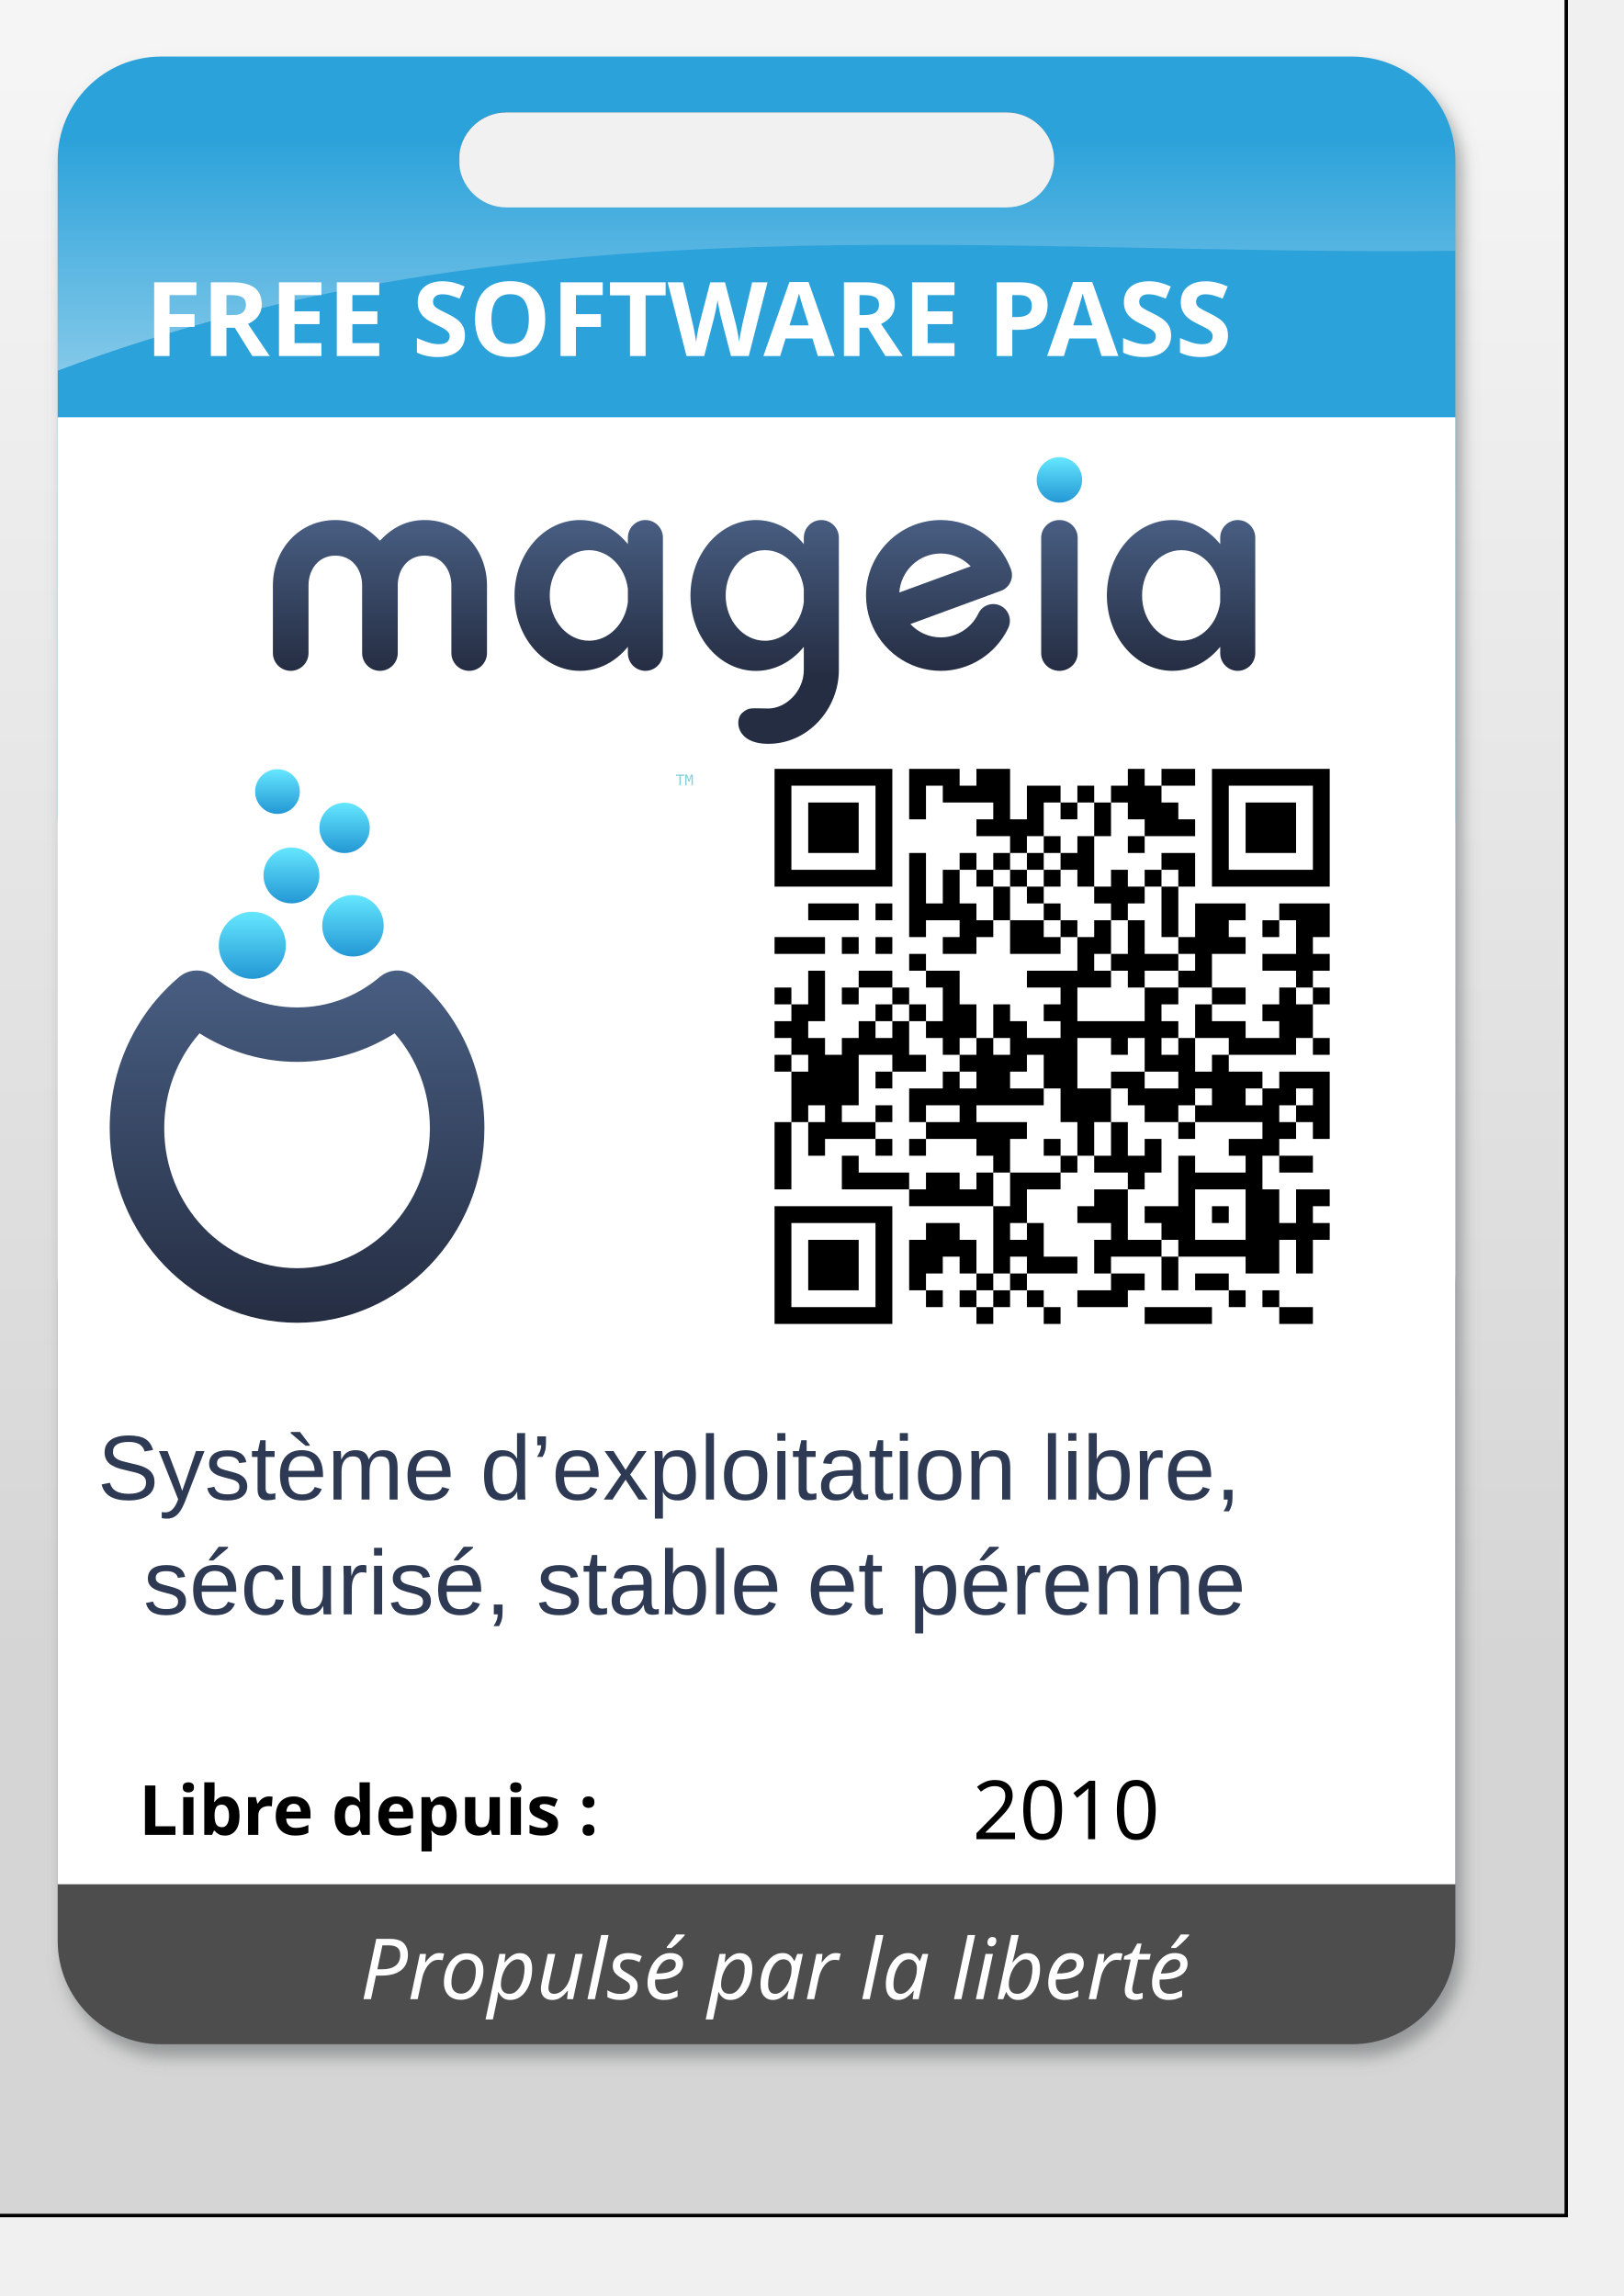
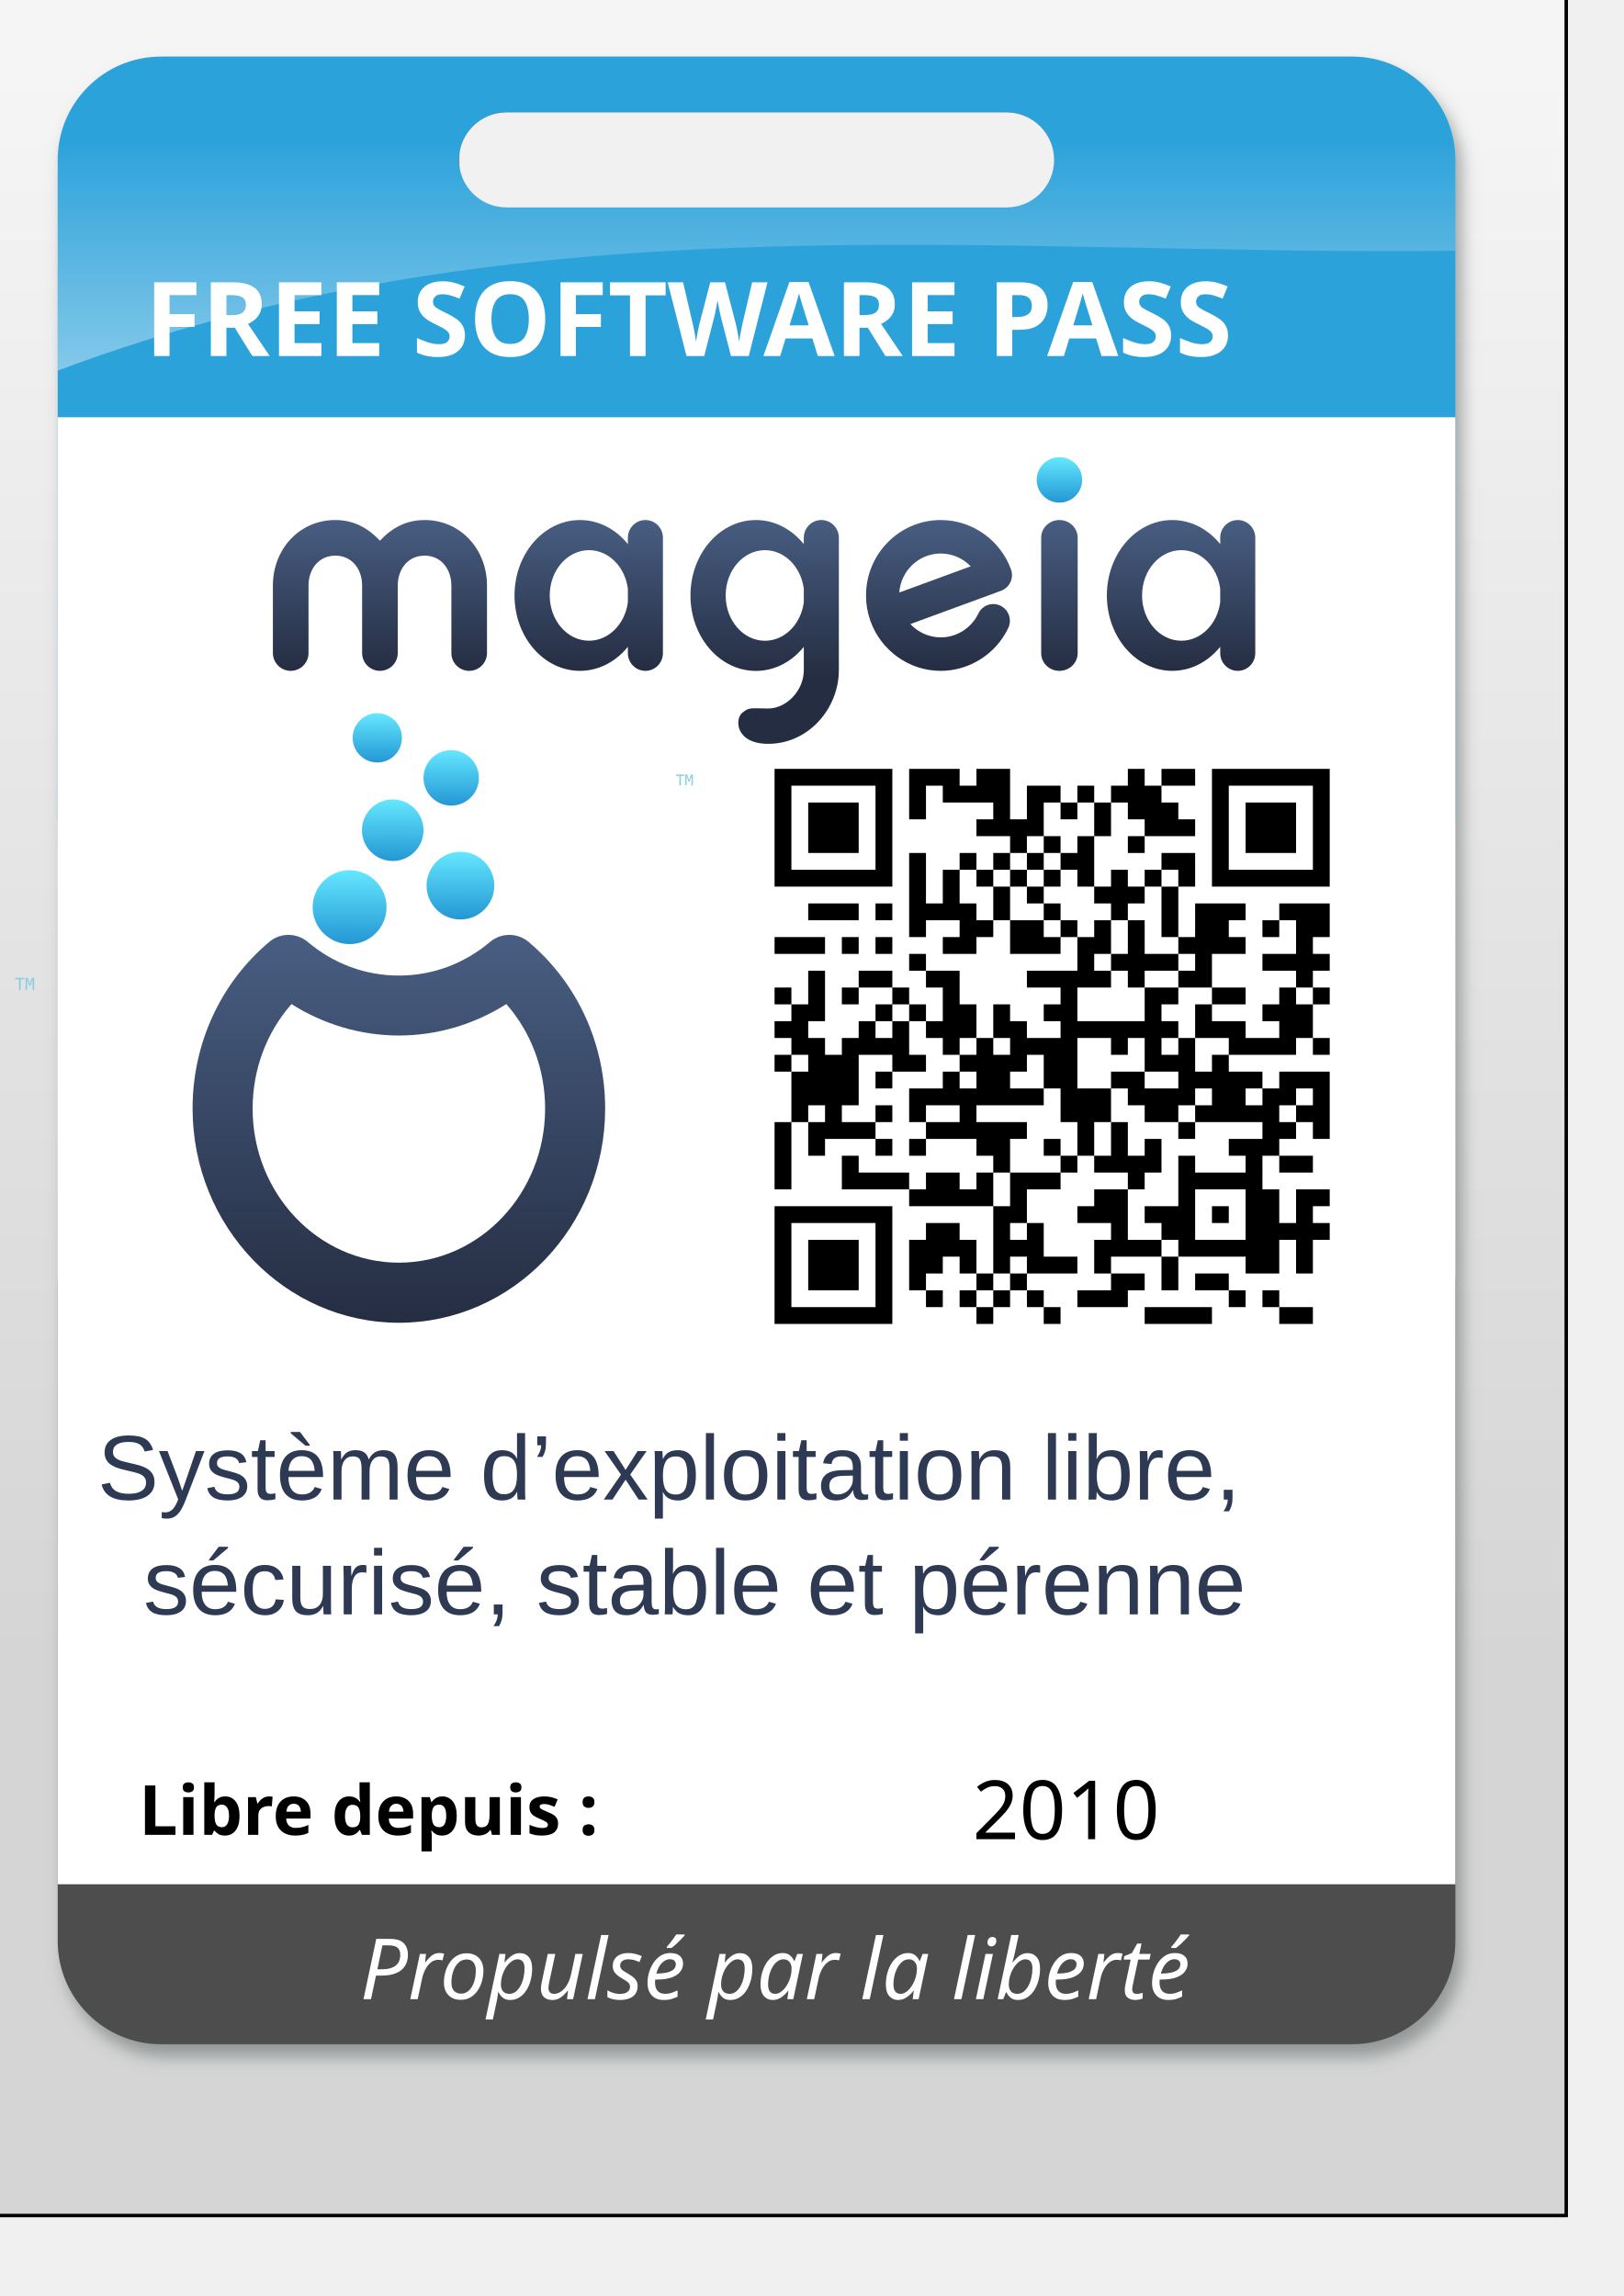
<svg xmlns="http://www.w3.org/2000/svg" xmlns:xlink="http://www.w3.org/1999/xlink" style="display:inline" version="1.1" id="svg2" height="297mm" width="210mm">
  <defs id="defs4">
    <linearGradient id="linearGradient3867">
      <stop style="stop-color:#ffffff;stop-opacity:1;" offset="0" id="stop3869" />
      <stop style="stop-color:#ffffff;stop-opacity:0;" offset="1" id="stop3871" />
    </linearGradient>
    <linearGradient id="linearGradient3979">
      <stop style="stop-color:#d5d5d5;stop-opacity:1;" offset="0" id="stop3981" />
      <stop style="stop-color:#f5f5f5;stop-opacity:1;" offset="1" id="stop3983" />
    </linearGradient>
    <filter id="filter3969" x="-0.013" width="1.026" y="-0.15" height="1.301" color-interpolation-filters="sRGB">
      <feGaussianBlur stdDeviation="1.581" id="feGaussianBlur3971" />
    </filter>
    <mask maskUnits="userSpaceOnUse" id="mask3973">
      <rect style="fill:#ffffff;fill-opacity:1;fill-rule:evenodd;stroke:none" id="rect3975" width="290.934" height="46.467" x="234.521" y="53.584" rx="23.234" ry="23.234" />
    </mask>
    <linearGradient xlink:href="#linearGradient3979" id="linearGradient3985" x1="119.879" y1="885.172" x2="119.879" y2="116.663" gradientUnits="userSpaceOnUse" gradientTransform="matrix(1,0,0,1.017204,-10.17965,-86.63568)" />
    <linearGradient xlink:href="#linearGradient3867" id="linearGradient3873" x1="422.244" y1="395.885" x2="422.244" y2="120.847" gradientUnits="userSpaceOnUse" gradientTransform="translate(-10.17965,-52.93418)" />
    <filter id="filter1141">
      <feGaussianBlur stdDeviation="4.137" id="feGaussianBlur1143" />
    </filter>
    <filter id="filter1152">
      <feGaussianBlur stdDeviation="0.819" id="feGaussianBlur1154" />
    </filter>
    <mask maskUnits="userSpaceOnUse" id="mask1156">
      <rect style="fill:#ffffff;fill-opacity:1;fill-rule:evenodd;stroke:none;display:inline" id="rect1158" width="290.934" height="46.467" x="872.515" y="54.935" rx="23.234" ry="23.234" />
    </mask>
    <linearGradient id="linearGradient3979-0">
      <stop style="stop-color:#d5d5d5;stop-opacity:1;" offset="0" id="stop3981-0" />
      <stop style="stop-color:#f5f5f5;stop-opacity:1;" offset="1" id="stop3983-03" />
    </linearGradient>
    <filter id="b">
      <feGaussianBlur id="feGaussianBlur407" result="a" in="SourceAlpha" stdDeviation="4" />
      <feOffset id="feOffset409" dy="1" dx="1" result="b" in="a" />
      <feColorMatrix id="feColorMatrix411" values="0 0 0 0 0 0 0 0 0 0 0 0 0 0 0 0 0 0 2 0" result="c" in="b" type="matrix" />
      <feMerge id="feMerge413">
        <feMergeNode id="feMergeNode415" in="c" />
        <feMergeNode id="feMergeNode417" in="SourceGraphic" />
      </feMerge>
    </filter>
    <radialGradient id="a-2" cx="64" cy="-224" fx="64" fy="-224" r="384" gradientUnits="userSpaceOnUse">
      <stop id="stop402" stop-opacity="1" stop-color="#fff" offset="0" />
      <stop id="stop404" stop-opacity="0.2" stop-color="#fff" offset="1" />
    </radialGradient>
    <linearGradient y2="183.964" x2="490.723" y1="237.724" x1="490.723" gradientTransform="matrix(0.749107,0,0,0.749107,-35.45986,91.44108)" gradientUnits="userSpaceOnUse" id="linearGradient4416" xlink:href="#linearGradient3388" />
    <linearGradient id="linearGradient3388">
      <stop id="stop3390" offset="0" style="stop-color:#000000;stop-opacity:0;" />
      <stop id="stop3392" offset="1" style="stop-color:#000000;stop-opacity:0.371;" />
    </linearGradient>
    <linearGradient y2="303.14" x2="606.912" y1="104.507" x1="541.335" gradientTransform="matrix(-0.3937741,0,0,0.393752,357.5197,122.0015)" gradientUnits="userSpaceOnUse" id="linearGradient2544" xlink:href="#path1082_2_" />
    <linearGradient gradientTransform="translate(287,-83)" x1="112.499" y1="6.137" x2="112.499" y2="129.347" id="path1082_2_" gradientUnits="userSpaceOnUse">
      <stop style="stop-color:#ffffff;stop-opacity:0" offset="0" id="stop193" />
      <stop style="stop-color:#ffffff;stop-opacity:0.275;" offset="1" id="stop195" />
      <midPointStop offset="0" style="stop-color:#FFFFFF" id="midPointStop197" />
      <midPointStop offset="0.5" style="stop-color:#FFFFFF" id="midPointStop199" />
      <midPointStop offset="1" style="stop-color:#000000" id="midPointStop201" />
    </linearGradient>
    <linearGradient xlink:href="#path1082_2_" id="linearGradient1413" gradientUnits="userSpaceOnUse" gradientTransform="matrix(-0.3444088,0,0,0.3443895,-310.2029,374.8784)" x1="541.335" y1="104.507" x2="606.912" y2="303.14" />
    <linearGradient id="SVGID_13_" gradientUnits="userSpaceOnUse" x1="421.948" y1="169.657" x2="421.948" y2="191.887" gradientTransform="matrix(1,0,0,-1,-649.3808,573.9666)">
      <stop offset="0" style="stop-color:#2397D4" id="stop1313" />
      <stop offset="1" style="stop-color:#65E7FF" id="stop1315" />
    </linearGradient>
    <linearGradient id="SVGID_12_" gradientUnits="userSpaceOnUse" x1="-51.768" y1="235.841" x2="-51.768" y2="253.841" gradientTransform="matrix(1,0,0,-1,-649.3808,573.9666)">
      <stop offset="0" style="stop-color:#2397D4" id="stop1306" />
      <stop offset="1" style="stop-color:#65E7FF" id="stop1308" />
    </linearGradient>
    <linearGradient id="SVGID_11_" gradientUnits="userSpaceOnUse" x1="-75.769" y1="249.841" x2="-75.769" y2="265.843" gradientTransform="matrix(1,0,0,-1,-649.3808,573.9666)">
      <stop offset="0" style="stop-color:#2397D4" id="stop1299" />
      <stop offset="1" style="stop-color:#65E7FF" id="stop1301" />
    </linearGradient>
    <linearGradient id="SVGID_10_" gradientUnits="userSpaceOnUse" x1="-48.768" y1="198.838" x2="-48.768" y2="220.839" gradientTransform="matrix(1,0,0,-1,-649.3808,573.9666)">
      <stop offset="0" style="stop-color:#2397D4" id="stop1292" />
      <stop offset="1" style="stop-color:#65E7FF" id="stop1294" />
    </linearGradient>
    <linearGradient id="SVGID_9_" gradientUnits="userSpaceOnUse" x1="-70.768" y1="217.839" x2="-70.768" y2="237.841" gradientTransform="matrix(1,0,0,-1,-649.3808,573.9666)">
      <stop offset="0" style="stop-color:#2397D4" id="stop1285" />
      <stop offset="1" style="stop-color:#65E7FF" id="stop1287" />
    </linearGradient>
    <linearGradient id="SVGID_8_" gradientUnits="userSpaceOnUse" x1="-84.768" y1="190.838" x2="-84.768" y2="214.839" gradientTransform="matrix(1,0,0,-1,-649.3808,573.9666)">
      <stop offset="0" style="stop-color:#2397D4" id="stop1278" />
      <stop offset="1" style="stop-color:#65E7FF" id="stop1280" />
    </linearGradient>
    <linearGradient id="SVGID_7_" gradientUnits="userSpaceOnUse" x1="-68.769" y1="67.834" x2="-68.769" y2="193.838" gradientTransform="matrix(1,0,0,-1,214.5,339.5771)">
      <stop offset="0" style="stop-color:#252D42" id="stop1271" />
      <stop offset="1" style="stop-color:#485E82" id="stop1273" />
    </linearGradient>
    <linearGradient id="SVGID_6_" gradientUnits="userSpaceOnUse" x1="421.948" y1="87.412" x2="421.948" y2="161.147" gradientTransform="matrix(1,0,0,-1,-649.3808,573.9666)">
      <stop offset="0" style="stop-color:#252D42" id="stop1262" />
      <stop offset="1" style="stop-color:#485E82" id="stop1264" />
    </linearGradient>
    <linearGradient id="SVGID_5_" gradientUnits="userSpaceOnUse" x1="89.802" y1="87.414" x2="89.802" y2="161.148" gradientTransform="matrix(1,0,0,-1,-649.3808,573.9666)">
      <stop offset="0" style="stop-color:#252D42" id="stop1255" />
      <stop offset="1" style="stop-color:#485E82" id="stop1257" />
    </linearGradient>
    <linearGradient id="SVGID_4_" gradientUnits="userSpaceOnUse" x1="363.081" y1="87.414" x2="363.081" y2="161.148" gradientTransform="matrix(1,0,0,-1,-649.3808,573.9666)">
      <stop offset="0" style="stop-color:#252D42" id="stop1248" />
      <stop offset="1" style="stop-color:#485E82" id="stop1250" />
    </linearGradient>
    <linearGradient id="SVGID_3_" gradientUnits="userSpaceOnUse" x1="481.409" y1="87.414" x2="481.409" y2="161.147" gradientTransform="matrix(1,0,0,-1,-649.3808,573.9666)">
      <stop offset="0" style="stop-color:#252D42" id="stop1241" />
      <stop offset="1" style="stop-color:#485E82" id="stop1243" />
    </linearGradient>
    <linearGradient id="SVGID_2_" gradientUnits="userSpaceOnUse" x1="191.858" y1="87.414" x2="191.858" y2="161.147" gradientTransform="matrix(1,0,0,-1,-649.3808,573.9666)">
      <stop offset="0" style="stop-color:#252D42" id="stop1234" />
      <stop offset="1" style="stop-color:#485E82" id="stop1236" />
    </linearGradient>
    <linearGradient id="SVGID_1_" gradientUnits="userSpaceOnUse" x1="277.861" y1="84.733" x2="277.861" y2="162.637" gradientTransform="matrix(1,0,0,-1,214.5,339.5771)">
      <stop offset="0" style="stop-color:#252D42" id="stop1227" />
      <stop offset="1" style="stop-color:#485E82" id="stop1229" />
    </linearGradient>
    <linearGradient y2="162.637" x2="277.861" y1="84.733" x1="277.861" gradientTransform="matrix(1,0,0,-1,-649.3808,573.9666)" gradientUnits="userSpaceOnUse" id="linearGradient1394" xlink:href="#SVGID_1_" />
-     <linearGradient xlink:href="#SVGID_12_" id="linearGradient1545" gradientUnits="userSpaceOnUse" gradientTransform="matrix(1.366858,0,0,-1.366858,239.2027,739.4213)" x1="-51.768" y1="235.841" x2="-51.768" y2="253.841" />
-     <linearGradient xlink:href="#SVGID_11_" id="linearGradient1548" gradientUnits="userSpaceOnUse" gradientTransform="matrix(1.366858,0,0,-1.366858,239.2027,739.4213)" x1="-75.769" y1="249.841" x2="-75.769" y2="265.843" />
-     <linearGradient xlink:href="#SVGID_10_" id="linearGradient1551" gradientUnits="userSpaceOnUse" gradientTransform="matrix(1.366858,0,0,-1.366858,239.2027,739.4213)" x1="-48.768" y1="198.838" x2="-48.768" y2="220.839" />
-     <linearGradient xlink:href="#SVGID_9_" id="linearGradient1554" gradientUnits="userSpaceOnUse" gradientTransform="matrix(1.366858,0,0,-1.366858,239.2027,739.4213)" x1="-70.768" y1="217.839" x2="-70.768" y2="237.841" />
-     <linearGradient xlink:href="#SVGID_8_" id="linearGradient1557" gradientUnits="userSpaceOnUse" gradientTransform="matrix(1.366858,0,0,-1.366858,239.2027,739.4213)" x1="-84.768" y1="190.838" x2="-84.768" y2="214.839" />
+     <linearGradient xlink:href="#SVGID_12_" id="linearGradient1545" gradientUnits="userSpaceOnUse" gradientTransform="matrix(1.504996,0,0,-1.504996,298.4714,748.7917)" x1="-51.768" y1="235.841" x2="-51.768" y2="253.841" />
+     <linearGradient xlink:href="#SVGID_11_" id="linearGradient1548" gradientUnits="userSpaceOnUse" gradientTransform="matrix(1.504996,0,0,-1.504996,298.4714,748.7917)" x1="-75.769" y1="249.841" x2="-75.769" y2="265.843" />
+     <linearGradient xlink:href="#SVGID_10_" id="linearGradient1551" gradientUnits="userSpaceOnUse" gradientTransform="matrix(1.504996,0,0,-1.504996,298.4714,748.7917)" x1="-48.768" y1="198.838" x2="-48.768" y2="220.839" />
+     <linearGradient xlink:href="#SVGID_9_" id="linearGradient1554" gradientUnits="userSpaceOnUse" gradientTransform="matrix(1.504996,0,0,-1.504996,298.4714,748.7917)" x1="-70.768" y1="217.839" x2="-70.768" y2="237.841" />
+     <linearGradient xlink:href="#SVGID_8_" id="linearGradient1557" gradientUnits="userSpaceOnUse" gradientTransform="matrix(1.504996,0,0,-1.504996,298.4714,748.7917)" x1="-84.768" y1="190.838" x2="-84.768" y2="214.839" />
    <linearGradient gradientTransform="matrix(1,0,0,-1,214.5,339.5771)" y2="193.838" x2="-68.769" y1="67.834" x1="-68.769" gradientUnits="userSpaceOnUse" id="linearGradient1381">
      <stop id="stop1383" style="stop-color:#252D42" offset="0" />
      <stop id="stop1385" style="stop-color:#485E82" offset="1" />
    </linearGradient>
-     <linearGradient xlink:href="#SVGID_7_" id="linearGradient2338" gradientUnits="userSpaceOnUse" gradientTransform="matrix(1.366858,0,0,-1.366858,239.2027,739.4213)" x1="-68.769" y1="67.834" x2="-68.769" y2="193.838" />
+     <linearGradient xlink:href="#SVGID_7_" id="linearGradient2338" gradientUnits="userSpaceOnUse" gradientTransform="matrix(1.504996,0,0,-1.504996,298.4714,748.7917)" x1="-68.769" y1="67.834" x2="-68.769" y2="193.838" />
  </defs>
  <g id="layer1" style="display:inline">
    <rect style="opacity:0.75;fill:none;stroke:#000000;stroke-width:1.047;display:inline" id="rect4075-0" width="279.757" height="281.719" x="62.272" y="338.707" rx="9.465" ry="9.568" />
    <rect style="fill:url(#linearGradient3985);fill-opacity:1;fill-rule:evenodd;stroke:#000000;stroke-width:1.677;display:inline" id="rect3977" width="773.275" height="1121.135" x="-7.667" y="-37.971" rx="0" ry="0" />
    <path style="opacity:0.5;fill:#515959;fill-opacity:1;fill-rule:evenodd;stroke:none;display:inline;filter:url(#filter1141)" d="m 81.906,33.656 c -27.981,0 -50.5,22.519 -50.5,50.5 l 0,127.281 0,193.969 0,228.281 0,294.969 0,26.25 c 0,27.981 22.519,50.531 50.5,50.531 l 582.187,0 c 27.981,0 50.5,-22.55 50.5,-50.531 l 0,-111.53 0,-209.688 0,-228.281 0,-206.98 0,-114.27 c 0,-27.981 -22.519,-50.5 -50.5,-50.5 z" id="rect362" />
    <rect style="fill:#2ca2da;fill-opacity:1;fill-rule:evenodd;stroke:none;display:inline" id="rect3177" width="683.205" height="422.244" x="28.206" y="27.661" rx="50.508" ry="50.508" />
    <rect ry="50.508" rx="50.508" y="577.184" x="28.206" height="422.244" width="683.205" id="rect3987" style="fill:#4d4d4d;fill-opacity:1;fill-rule:evenodd;stroke:none;display:inline" />
    <rect ry="0" rx="0" y="204.008" x="28.206" height="717.208" width="683.205" id="rect3179" style="fill:#ffffff;fill-opacity:1;fill-rule:evenodd;stroke:none;display:inline" />
    <path style="fill:url(#linearGradient3873);fill-opacity:1;fill-rule:evenodd;stroke:none;display:inline" d="m 78.714,27.661 582.19,0 c 27.981,0 50.508,22.526 50.508,50.508 l 0,44.447 C 483.676,125.237 255.941,95.547 28.206,181.204 l 0,-103.036 c 0,-27.981 22.526,-50.508 50.508,-50.508 z" id="rect3864" />
    <text xml:space="preserve" style="font-size:50.467px;font-style:normal;font-variant:normal;font-weight:bold;font-stretch:normal;text-align:center;line-height:125%;letter-spacing:0;word-spacing:0;writing-mode:lr-tb;text-anchor:middle;fill:#ffffff;fill-opacity:1;stroke:none;display:inline;font-family:Sans;-inkscape-font-specification:Sans Bold" x="369.353" y="174.062" id="text3837">
      <tspan id="tspan3843" x="369.353" y="174.062">FREE SOFTWARE PASS</tspan>
    </text>
    <path style="opacity:0.75;fill:#000000;fill-opacity:1;fill-rule:evenodd;stroke:none;display:inline;filter:url(#filter3969)" d="m 257.75,53.227 c -12.871,0 -23.219,10.347 -23.219,23.219 0,0.674 0.038,1.341 0.094,2 1.013,-11.923 10.931,-21.219 23.125,-21.219 l 244.469,0 c 12.194,0 22.144,9.296 23.156,21.219 0.056,-0.659 0.094,-1.326 0.094,-2 0,-12.871 -10.379,-23.219 -23.25,-23.219 l -244.469,0 z" id="rect3190" mask="url(#mask3973)" transform="translate(-10.19142,1.298382)" />
    <rect ry="23.234" rx="23.234" y="54.935" x="224.341" height="46.467" width="290.934" id="rect3181" style="fill:#f1f1f1;fill-opacity:1;fill-rule:evenodd;stroke:none;display:inline" />
    <path style="opacity:0.5;fill:#515959;fill-opacity:1;fill-rule:evenodd;stroke:none;display:inline;filter:url(#filter1152)" d="m 895.406,54.938 c -12.871,0 -23.25,10.347 -23.25,23.219 0,7.477 3.515,14.131 8.969,18.375 -3.099,-3.947 -4.969,-8.945 -4.969,-14.375 0,-12.871 10.379,-23.219 23.25,-23.219 l 244.469,0 c 5.414,0 10.371,1.824 14.312,4.906 -4.245,-5.429 -10.855,-8.906 -18.312,-8.906 l -244.469,0 z" id="rect1145" mask="url(#mask1156)" transform="translate(-648.4437,0)" />
    <text xml:space="preserve" style="font-size:40px;font-style:normal;font-variant:normal;font-weight:normal;font-stretch:normal;text-align:start;line-height:125%;letter-spacing:0;word-spacing:0;writing-mode:lr-tb;text-anchor:start;fill:#000000;fill-opacity:1;stroke:none;display:inline;font-family:Ubuntu;-inkscape-font-specification:Ubuntu" x="475.364" y="899.195" id="text3831">
      <tspan y="899.195" x="475.364" id="tspan3835">2010</tspan>
    </text>
    <g id="g4146" transform="translate(-616.2848,-780.1895)" />
    <g id="g4146-5" transform="translate(-628.9705,-884.4495)" />
-     <text xml:space="preserve" style="font-size:7.383px;font-style:normal;font-weight:normal;fill:#87cdde;fill-opacity:1;stroke:none;font-family:DejaVu Sans Mono" x="-25.283" y="498.932" id="text2634">
-       <tspan id="tspan2636" x="-25.283" y="498.932">TM</tspan>
-     </text>
-     <path id="path1275" d="m 145.208,646.703 c -50.497,0 -91.582,-42.68 -91.582,-95.143 0,-28.831 12.407,-55.795 34.037,-73.978 4.929,-4.144 12.132,-4.144 17.064,10e-4 11.626,9.778 25.624,14.949 40.481,14.949 14.874,0 28.882,-5.169 40.508,-14.949 4.93,-4.146 12.132,-4.146 17.062,-10e-4 21.613,18.166 34.007,45.132 34.007,73.978 0,52.464 -41.081,95.143 -91.578,95.143 z M 97.538,505.198 c -11.063,12.57 -17.257,29.001 -17.257,46.408 0,37.727 29.126,68.415 64.927,68.415 35.799,0 64.924,-30.689 64.924,-68.415 0,-17.419 -6.181,-33.845 -17.228,-46.408 -14.281,9.061 -30.84,13.957 -47.697,13.957 -16.84,0 -33.391,-4.895 -47.671,-13.957 z" style="fill:url(#linearGradient2338)" />
-     <path style="fill:url(#linearGradient1557)" d="m 123.349,478.571 -0.011,0 c -9.035,0 -16.393,-7.348 -16.402,-16.378 -0.007,-9.06 7.346,-16.419 16.389,-16.428 9.049,0 16.405,7.348 16.416,16.378 0.007,9.06 -7.345,16.42 -16.389,16.43 l -0.003,0 z" id="path1282" />
-     <path style="fill:url(#linearGradient1554)" d="m 142.483,441.665 -0.008,0 c -7.531,0 -13.662,-6.124 -13.669,-13.649 -0.003,-3.665 1.416,-7.097 3.995,-9.679 2.581,-2.585 6.011,-4.008 9.662,-4.01 7.544,0 13.675,6.124 13.68,13.651 0.003,3.663 -1.416,7.094 -3.995,9.677 -2.579,2.582 -6.01,4.008 -9.662,4.01 l -0.003,0 z" id="path1289" />
-     <path style="fill:url(#linearGradient1551)" d="m 172.545,467.637 c -8.286,0 -15.03,-6.737 -15.035,-15.016 -0.008,-8.301 6.73,-15.049 15.022,-15.056 8.297,0 15.041,6.736 15.049,15.015 0.007,8.301 -6.732,15.049 -15.022,15.057 l -0.014,0 z" id="path1296" />
-     <path style="fill:url(#linearGradient1548)" d="m 135.645,397.923 -0.008,0 c -6.024,0 -10.929,-4.899 -10.933,-10.923 -0.004,-2.926 1.132,-5.671 3.194,-7.739 2.064,-2.067 4.81,-3.207 7.731,-3.209 6.033,0 10.938,4.9 10.943,10.921 0.005,6.039 -4.896,10.944 -10.927,10.95 l 0,0 z" id="path1303" />
-     <path style="fill:url(#linearGradient1545)" d="m 168.454,417.06 -0.007,0 c -6.777,0 -12.298,-5.511 -12.304,-12.284 -0.003,-6.797 5.511,-12.317 12.294,-12.321 6.785,0 12.303,5.511 12.31,12.285 0.003,3.295 -1.274,6.386 -3.595,8.71 -2.324,2.326 -5.411,3.606 -8.697,3.61 l 0,0 z" id="path1310" />
+     <text xml:space="preserve" style="font-size:8.129px;font-style:normal;font-weight:normal;fill:#87cdde;fill-opacity:1;stroke:none;font-family:DejaVu Sans Mono" x="7.256" y="483.998" id="text2634">
+       <tspan id="tspan2636" x="7.256" y="483.998">TM</tspan>
+     </text>
+     <path id="path1275" d="m 194.977,646.703 c -55.601,0 -100.838,-46.993 -100.838,-104.758 0,-31.745 13.661,-61.434 37.477,-81.455 5.427,-4.563 13.358,-4.563 18.788,10e-4 12.802,10.767 28.214,16.46 44.572,16.46 16.377,0 31.801,-5.692 44.602,-16.46 5.429,-4.565 13.358,-4.565 18.787,-10e-4 23.797,20.001 37.444,49.693 37.444,81.455 0,57.766 -45.233,104.758 -100.833,104.758 z M 142.489,490.897 c -12.181,13.84 -19.001,31.931 -19.001,51.098 0,41.539 32.07,75.33 71.489,75.33 39.417,0 71.486,-33.79 71.486,-75.33 0,-19.18 -6.806,-37.265 -18.969,-51.098 -15.724,9.977 -33.957,15.368 -52.517,15.368 -18.542,0 -36.766,-5.389 -52.488,-15.368 z" style="fill:url(#linearGradient2338)" />
+     <path style="fill:url(#linearGradient1557)" d="m 170.909,461.58 -0.012,0 c -9.948,0 -18.049,-8.091 -18.06,-18.033 -0.008,-9.975 8.088,-18.078 18.045,-18.089 9.963,0 18.063,8.091 18.075,18.033 0.008,9.975 -8.088,18.08 -18.045,18.09 l -0.003,0 z" id="path1282" />
+     <path style="fill:url(#linearGradient1554)" d="m 191.976,420.943 -0.009,0 c -8.293,0 -15.042,-6.742 -15.05,-15.029 -0.003,-4.035 1.559,-7.814 4.399,-10.657 2.841,-2.846 6.619,-4.413 10.639,-4.416 8.306,0 15.057,6.742 15.062,15.03 0.003,4.033 -1.559,7.811 -4.399,10.655 -2.84,2.843 -6.617,4.413 -10.639,4.416 l -0.003,0 z" id="path1289" />
+     <path style="fill:url(#linearGradient1551)" d="m 225.077,449.54 c -9.123,0 -16.549,-7.418 -16.555,-16.534 -0.009,-9.14 7.411,-16.57 16.54,-16.578 9.135,0 16.561,7.417 16.57,16.532 0.008,9.14 -7.412,16.57 -16.54,16.579 l -0.015,0 z" id="path1296" />
+     <path style="fill:url(#linearGradient1548)" d="m 184.448,372.78 -0.009,0 c -6.633,0 -12.034,-5.394 -12.038,-12.026 -0.004,-3.222 1.246,-6.244 3.517,-8.521 2.273,-2.276 5.296,-3.531 8.512,-3.534 6.643,0 12.043,5.395 12.049,12.025 0.005,6.649 -5.391,12.05 -12.031,12.057 l 0,0 z" id="path1303" />
+     <path style="fill:url(#linearGradient1545)" d="m 220.573,393.852 -0.008,0 c -7.462,0 -13.54,-6.068 -13.548,-13.525 -0.003,-7.484 6.068,-13.562 13.536,-13.566 7.471,0 13.546,6.068 13.554,13.527 0.003,3.629 -1.403,7.031 -3.958,9.59 -2.558,2.562 -5.958,3.97 -9.576,3.975 l 0,0 z" id="path1310" />
    <g id="g1527" transform="translate(745.3031,-158.5751)">
      <path id="path2522" d="m -450.253,489.955 c -36.019,-48.888 -44.368,-88.29 -46.482,-97.697 19.213,44.317 19.082,44.86 46.482,97.697 z" style="fill:#ffffff;fill-opacity:0.166;fill-rule:evenodd;stroke:none" />
      <text id="text2638" y="542.544" x="-415" style="font-size:7.217px;font-style:normal;font-weight:normal;fill:#87cdde;fill-opacity:1;stroke:none;font-family:DejaVu Sans Mono" xml:space="preserve">
        <tspan y="542.544" x="-415" id="tspan2640">TM</tspan>
      </text>
      <path style="fill:url(#linearGradient1413);fill-opacity:1;fill-rule:evenodd;stroke:none" d="m -496.731,391.94 c -0.917,2.255 -1.808,4.448 -2.656,6.531 -0.946,2.323 -1.856,4.545 -2.75,6.719 -0.894,2.174 -1.778,4.281 -2.656,6.375 -0.878,2.094 -1.757,4.167 -2.656,6.25 -0.899,2.083 -1.826,4.171 -2.781,6.312 -0.956,2.141 -1.951,4.357 -3,6.625 -1.049,2.268 -2.134,4.599 -3.312,7.062 -0.16,0.334 -0.337,0.724 -0.5,1.062 5.033,5.331 11.212,11.533 21.219,18.531 -10.788,-4.439 -18.146,-8.908 -23.656,-13.531 -0.289,0.589 -0.546,1.115 -0.844,1.719 -1.039,2.109 -2.186,4.384 -3.344,6.688 -0.048,0.097 -0.077,0.184 -0.125,0.281 -0.293,0.583 -0.542,1.09 -0.844,1.688 -0.046,0.092 -0.11,0.189 -0.156,0.281 -4.788,9.604 -10.707,21.076 -18.312,35.312 21.063,-11.873 43.797,-28.985 85.062,-14.25 -2.07,-3.921 -3.962,-7.574 -5.75,-11.031 -1.787,-3.457 -3.458,-6.72 -5,-9.781 -1.542,-3.062 -2.979,-5.922 -4.312,-8.656 -1.334,-2.734 -2.556,-5.337 -3.719,-7.812 -1.163,-2.475 -2.252,-4.841 -3.281,-7.125 -1.029,-2.284 -2.005,-4.495 -2.938,-6.656 -0.932,-2.161 -1.814,-4.268 -2.688,-6.375 -0.873,-2.107 -1.743,-4.192 -2.594,-6.312 -0.285,-0.709 -0.59,-1.44 -0.875,-2.156 -2.347,-5.507 -4.747,-11.21 -7.531,-17.75 z" id="path2520" />
      <path id="path1231" d="m -343.814,412.82 c -4.732,0 -8.572,3.87 -8.572,8.639 l 0,3.136 c -5.84,-7.238 -14.164,-11.773 -23.416,-11.773 -17.664,0 -31.988,16.515 -31.988,36.886 0,20.366 14.324,36.878 31.988,36.878 9.252,0 17.576,-4.531 23.416,-11.77 l 0,11.324 c 0,10.369 -8.742,18.824 -17.385,18.824 -8.262,0 -9.275,-0.83 -12.738,2.135 -3.756,3.219 -3.152,15.135 12.738,15.135 19.688,0 34.521,-17.241 34.521,-36.094 l 0,-64.681 c 0.002,-4.769 -3.836,-8.639 -8.564,-8.639 z m -27.563,59.028 c -10.607,0 -19.205,-9.914 -19.205,-22.144 0,-12.23 8.598,-22.146 19.205,-22.146 9.637,0 17.607,8.174 18.99,18.834 l 0,6.619 c -1.382,10.66 -9.353,18.837 -18.99,18.837 z" style="fill:url(#linearGradient1394)" />
      <path id="path1238" d="m -429.818,412.82 c -4.732,0 -8.566,3.866 -8.566,8.637 l 0,3.132 c -5.838,-7.234 -14.172,-11.769 -23.422,-11.769 -17.669,0 -31.987,16.506 -31.987,36.868 0,20.361 14.318,36.865 31.987,36.865 9.25,0 17.583,-4.529 23.422,-11.767 l 0,3.13 c 0,4.77 3.834,8.637 8.566,8.637 4.73,0 8.566,-3.867 8.566,-8.637 l 0,-56.461 c 0,-4.769 -3.836,-8.635 -8.566,-8.635 z m -27.563,59.005 c -10.61,0 -19.207,-9.91 -19.207,-22.137 0,-12.225 8.597,-22.137 19.207,-22.137 9.633,0 17.605,8.174 18.996,18.83 l 0,6.615 c -1.39,10.653 -9.363,18.829 -18.996,18.829 z" style="fill:url(#SVGID_2_)" />
      <path id="path1245" d="m -140.271,412.82 c -4.73,0 -8.566,3.866 -8.566,8.637 l 0,3.132 c -5.842,-7.234 -14.174,-11.769 -23.42,-11.769 -17.664,0 -31.986,16.506 -31.986,36.868 0,20.361 14.322,36.865 31.986,36.865 9.246,0 17.578,-4.529 23.42,-11.767 l 0,3.13 c 0,4.77 3.836,8.637 8.566,8.637 4.734,0 8.568,-3.867 8.568,-8.637 l 0,-56.461 c 0.002,-4.769 -3.834,-8.635 -8.568,-8.635 z m -27.557,59.005 c -10.609,0 -19.209,-9.91 -19.209,-22.137 0,-12.225 8.6,-22.137 19.209,-22.137 9.627,0 17.602,8.174 18.99,18.83 l 0,6.615 c -1.388,10.653 -9.363,18.829 -18.99,18.829 z" style="fill:url(#SVGID_3_)" />
      <path id="path1252" d="m -285.422,486.554 c -15.717,0 -29.164,-10.062 -34.314,-24.133 -0.031,-0.09 -0.066,-0.18 -0.096,-0.267 -0.041,-0.11 -0.076,-0.22 -0.109,-0.332 -1.32,-3.802 -2.035,-7.882 -2.035,-12.134 0,-20.328 16.398,-36.87 36.555,-36.87 15.221,0 29.004,9.667 34.287,24.061 0.756,2.04 0.668,4.297 -0.242,6.274 -0.902,1.979 -2.555,3.509 -4.586,4.254 l -44.312,16.274 c 3.715,4.004 8.998,6.515 14.854,6.515 7.783,0 14.984,-4.578 18.35,-11.656 1.938,-4.073 6.783,-5.796 10.818,-3.837 4.049,1.955 5.744,6.841 3.811,10.915 -6.055,12.721 -18.998,20.936 -32.981,20.936 z m 0,-57.372 c -10.734,0 -19.553,8.432 -20.283,19.082 l 34.904,-12.819 c -3.765,-3.91 -9.015,-6.263 -14.621,-6.263 z" style="fill:url(#SVGID_4_)" />
      <path id="path1259" d="m -515.961,486.554 c -4.799,0 -8.702,-3.901 -8.702,-8.701 l 0,-33.021 c 0,-8.055 -5.046,-14.609 -13.104,-14.609 -8.058,0 -13.104,6.556 -13.104,14.609 l 0,33.021 c 0,4.8 -3.909,8.701 -8.707,8.701 -4.802,0 -8.71,-3.901 -8.71,-8.701 l 0,-33.021 c 0,-8.055 -5.045,-14.609 -13.101,-14.609 -8.063,0 -13.101,6.556 -13.101,14.609 l 0,33.021 c 0,4.8 -3.907,8.701 -8.708,8.701 -4.799,0 -8.707,-3.901 -8.707,-8.701 l 0,-33.021 c 0,-17.652 12.856,-32.012 30.516,-32.012 8.801,0 15.776,3.677 21.811,10.097 6.03,-6.42 13.003,-10.097 21.811,-10.097 17.656,0 30.515,14.357 30.515,32.012 l 0,33.021 c -10e-4,4.798 -3.906,8.701 -8.709,8.701 z" style="fill:url(#SVGID_5_)" />
      <path id="path1266" d="m -227.441,412.82 c -4.922,0 -8.912,3.866 -8.912,8.637 l 0,56.461 c 0,4.769 3.99,8.638 8.912,8.638 4.93,0 8.926,-3.869 8.926,-8.638 l 0,-56.461 c 0,-4.771 -3.996,-8.637 -8.926,-8.637 z" style="fill:url(#SVGID_6_)" />
      <path id="path1317" d="m -227.425,404.31 -0.01,0 c -6.119,0 -11.105,-4.979 -11.113,-11.098 -0.004,-6.139 4.979,-11.125 11.107,-11.131 6.129,0 11.113,4.979 11.121,11.098 0.004,6.138 -4.977,11.124 -11.105,11.131 z" style="fill:url(#SVGID_13_)" />
    </g>
  </g>
  <g id="layer2" style="display:inline">
    <text id="text4081" y="897.067" x="461.222" style="font-size:108.025px;font-style:normal;font-weight:normal;text-align:end;line-height:125%;letter-spacing:0;word-spacing:0;writing-mode:lr-tb;text-anchor:end;fill:#000000;fill-opacity:1;stroke:none;font-family:Bitstream Vera Sans" xml:space="preserve">
      <tspan id="tspan4087" x="472.97" y="897.067" style="font-size:33.791px;font-style:normal;font-variant:normal;font-weight:bold;font-stretch:normal;text-align:end;line-height:125%;writing-mode:lr-tb;text-anchor:end;font-family:Sans;-inkscape-font-specification:Sans Bold">Libre depuis : </tspan>
    </text>
    <text xml:space="preserve" style="font-size:41.282px;font-style:oblique;font-variant:normal;font-weight:normal;font-stretch:normal;text-align:end;line-height:125%;letter-spacing:0;word-spacing:0;writing-mode:lr-tb;text-anchor:end;fill:#ffffff;fill-opacity:1;stroke:none;font-family:Purisa;-inkscape-font-specification:Purisa Oblique" x="635.426" y="977.389" id="text3058">
      <tspan id="tspan3064" x="635.426" y="977.389">Propulsé par la liberté</tspan>
    </text>
    <text xml:space="preserve" style="font-size:44.886px;font-style:normal;font-variant:normal;font-weight:normal;font-stretch:normal;text-align:center;line-height:125%;letter-spacing:0;word-spacing:0;writing-mode:lr-tb;text-anchor:middle;fill:#2e3a53;fill-opacity:1;stroke:none;display:inline;font-family:Liberation Sans;-inkscape-font-specification:Liberation Sans" x="370.738" y="733.148" id="text6042">
      <tspan y="733.148" x="376.963" id="tspan1707">Système d’exploitation libre, </tspan>
      <tspan y="789.255" x="370.738" id="tspan1542">sécurisé, stable et pérenne</tspan>
    </text>
    <g id="g2546" transform="matrix(0.8223402,0,0,0.8223402,370.4009,367.6801)">
      <path id="path2508" d="M 0,0 0,350 350,350 350,0 0,0 z" style="fill:#ffffff;stroke:none" />
      <path id="path2510" d="m 10,10 0,70 70,0 0,-70 -70,0 m 80,0 0,30 10,0 0,-20 10,0 0,10 30,0 0,10 -10,0 0,10 20,0 0,10 -10,0 0,10 -10,0 0,-10 -10,0 0,10 -10,0 0,20 -10,0 0,-30 -10,0 0,50 10,0 0,-10 20,0 0,10 -10,0 0,10 20,0 0,-10 10,0 0,-10 10,0 0,20 30,0 0,-10 10,0 0,20 -30,0 0,10 20,0 0,10 -10,0 0,10 10,0 0,10 -20,0 0,-10 -10,0 0,-10 -10,0 0,20 -10,0 0,-20 -10,0 0,-20 -20,0 0,-10 -10,0 0,10 10,0 0,10 10,0 0,20 -10,0 0,-10 -10,0 0,-10 -10,0 0,-10 -20,0 0,10 -10,0 0,10 10,0 0,-10 20,0 0,10 -10,0 0,10 -10,0 0,10 -10,0 0,10 -10,0 0,-10 -10,0 0,-10 10,0 0,-30 -10,0 0,20 -10,0 0,-10 -10,0 0,10 10,0 0,10 -10,0 0,10 10,0 0,10 -10,0 0,10 10,0 0,30 -10,0 0,40 10,0 0,-40 10,0 0,20 10,0 0,-10 30,0 0,10 10,0 0,-10 -10,0 0,-10 10,0 0,-10 -10,0 0,10 -20,0 0,-10 10,0 0,-30 20,0 0,10 -10,0 0,10 10,0 0,-10 20,0 0,-10 -10,0 0,-20 10,0 0,10 10,0 0,10 10,0 0,10 -10,0 0,10 -20,0 0,20 10,0 0,10 -10,0 0,10 10,0 0,-10 30,0 0,10 10,0 0,10 -10,0 0,10 -10,0 0,-10 -20,0 0,10 -10,0 0,-10 -30,0 0,-10 -10,0 0,20 40,0 0,10 50,0 0,40 -10,0 0,-20 -10,0 0,-10 -20,0 0,10 -10,0 0,30 10,0 0,10 10,0 0,-10 -10,0 0,-10 10,0 0,-10 10,0 0,10 10,0 0,10 -10,0 0,10 10,0 0,10 10,0 0,-10 10,0 0,-10 10,0 0,10 10,0 0,10 10,0 0,-10 -10,0 0,-10 -10,0 0,-10 30,0 0,-10 -20,0 0,-20 -10,0 0,-20 20,0 0,-10 10,0 0,-10 10,0 0,10 20,0 0,10 -20,0 0,10 -10,0 0,10 20,0 0,10 -10,0 0,20 10,0 0,10 -20,0 0,10 30,0 0,-10 10,0 0,-10 -20,0 0,-10 30,0 0,20 10,0 0,-20 40,0 0,10 20,0 0,-20 10,0 0,20 10,0 0,-20 10,0 0,-10 -10,0 0,-10 10,0 0,-10 -20,0 0,20 -10,0 0,-20 -10,0 0,-20 10,0 0,10 20,0 0,-10 -20,0 0,-10 10,0 0,-10 10,0 0,10 10,0 0,-40 -30,0 0,10 -10,0 0,-10 -20,0 0,-10 40,0 0,-10 10,0 0,10 10,0 0,-10 -10,0 0,-20 10,0 0,-10 -10,0 0,-10 10,0 0,-10 -10,0 0,-10 10,0 0,-20 -30,0 0,10 -10,0 0,10 10,0 0,-10 10,0 0,20 -20,0 0,10 20,0 0,10 -10,0 0,10 -10,0 0,10 10,0 0,10 -20,0 0,-10 -20,0 0,-10 20,0 0,-10 -20,0 0,-20 20,0 0,-10 -10,0 0,-10 10,0 0,-10 -30,0 0,20 -10,0 0,-30 10,0 0,-20 -20,0 0,10 -10,0 0,10 -10,0 0,-10 -10,0 0,10 -10,0 0,-30 10,0 0,-20 10,0 0,10 10,0 0,10 -10,0 0,10 10,0 0,-10 30,0 0,-10 -10,0 0,-10 -10,0 0,-10 20,0 0,-10 -20,0 0,10 -10,0 0,-10 -10,0 0,10 -10,0 0,10 -10,0 0,-10 -10,0 0,10 -10,0 0,-10 -20,0 0,20 -10,0 0,-30 -20,0 0,10 -10,0 0,-10 -30,0 m 180,0 0,70 70,0 0,-70 -70,0 z" style="fill:#000000;stroke:none" />
      <path id="path2512" d="m 20,20 0,50 50,0 0,-50 -50,0 m 260,0 0,50 50,0 0,-50 -50,0 z" style="fill:#ffffff;stroke:none" />
      <path id="path2514" d="m 30,30 0,30 30,0 0,-30 -30,0 z" style="fill:#000000;stroke:none" />
      <path id="path2516" d="m 170,30 0,20 -10,0 0,10 -10,0 0,10 -10,0 0,10 -10,0 0,-10 -10,0 0,20 10,0 0,10 10,0 0,-20 10,0 0,20 20,0 0,10 10,0 0,-10 10,0 0,10 10,0 0,-10 10,0 0,20 -10,0 0,10 10,0 0,10 -20,0 0,20 40,0 0,-20 20,0 0,10 -10,0 0,10 10,0 0,10 -10,0 0,10 10,0 0,-10 10,0 0,20 10,0 0,-10 10,0 0,-10 -20,0 0,-20 10,0 0,-10 -20,0 0,-10 10,0 0,-10 -10,0 0,-10 -10,0 0,-30 10,0 0,-10 -10,0 0,10 -10,0 0,10 -10,0 0,10 -10,0 0,-10 -10,0 0,-10 -10,0 0,-10 -10,0 0,-10 10,0 0,-10 10,0 0,-20 -10,0 0,10 -10,0 0,-10 -10,0 z" style="fill:#ffffff;stroke:none" />
      <path id="path2518" d="m 290,30 0,30 30,0 0,-30 -30,0 m -120,20 0,10 -10,0 0,10 -10,0 0,10 10,0 0,10 10,0 0,10 10,0 0,-10 -10,0 0,-10 10,0 0,-10 -10,0 0,-10 10,0 0,-10 -10,0 z" style="fill:#000000;stroke:none" />
      <path id="path2520-1" d="m 160,70 0,10 10,0 0,-10 -10,0 z" style="fill:#ffffff;stroke:none" />
      <path id="path2522-7" d="m 30,90 0,10 30,0 0,-10 -30,0 m 40,0 0,10 10,0 0,-10 -10,0 m 150,10 0,20 -10,0 0,10 10,0 0,10 10,0 0,-10 20,0 0,-10 -20,0 0,-20 -10,0 m -210,10 0,10 30,0 0,-10 -30,0 m 40,0 0,10 10,0 0,-10 -10,0 m 20,0 0,10 10,0 0,-10 -10,0 z" style="fill:#000000;stroke:none" />
      <path id="path2524" d="m 320,140 0,10 10,0 0,-10 -10,0 m -240,10 0,10 -10,0 0,10 10,0 0,-10 10,0 0,-10 -10,0 m 40,20 0,10 10,0 0,-10 -10,0 m 20,0 0,10 10,0 0,-10 -10,0 m 50,0 0,30 20,0 0,20 -10,0 0,20 10,0 0,-20 10,0 0,20 10,0 0,-10 10,0 0,20 -10,0 0,10 -10,0 0,30 20,0 0,10 10,0 0,-10 -10,0 0,-10 -10,0 0,-10 20,0 0,-30 10,0 0,10 30,0 0,-10 -10,0 0,-10 20,0 0,-10 -40,0 0,-10 10,0 0,-10 -10,0 0,10 -10,0 0,10 -20,0 0,-10 -10,0 0,-10 -10,0 0,-10 20,0 0,10 20,0 0,-10 -20,0 0,-20 -10,0 0,10 -10,0 0,-10 -20,0 m -170,10 0,10 10,0 0,-10 -10,0 m 140,0 0,10 -10,0 0,10 20,0 0,10 -40,0 0,10 30,0 0,10 -10,0 0,20 -10,0 0,20 10,0 0,-20 30,0 0,-10 10,0 0,-20 -10,0 0,-20 -10,0 0,-20 -10,0 m -40,10 0,10 10,0 0,-10 -10,0 m 170,10 0,10 10,0 0,-10 -10,0 m 30,0 0,10 -10,0 0,10 10,0 0,-10 10,0 0,-10 -10,0 m -290,10 0,10 10,0 0,-10 -10,0 m 70,0 0,10 20,0 0,-10 -20,0 z" style="fill:#ffffff;stroke:none" />
      <path id="path2526" d="m 250,220 0,10 10,0 0,-10 -10,0 m -80,10 0,10 10,0 0,-10 -10,0 z" style="fill:#000000;stroke:none" />
      <path id="path2528" d="m 260,260 0,30 30,0 0,-30 -30,0 z" style="fill:#ffffff;stroke:none" />
      <path id="path2530" d="m 10,270 0,70 70,0 0,-70 -70,0 m 260,0 0,10 10,0 0,-10 -10,0 z" style="fill:#000000;stroke:none" />
      <path id="path2532" d="m 20,280 0,50 50,0 0,-50 -50,0 m 130,0 0,10 10,0 0,-10 -10,0 z" style="fill:#ffffff;stroke:none" />
      <path id="path2534" d="m 30,290 0,30 30,0 0,-30 -30,0 z" style="fill:#000000;stroke:none" />
      <path id="path2536" d="m 150,300 0,10 -10,0 0,10 -10,0 0,10 10,0 0,-10 10,0 0,-10 10,0 0,-10 -10,0 z" style="fill:#ffffff;stroke:none" />
      <path id="path2538" d="m 260,310 0,10 20,0 0,10 10,0 0,-10 -10,0 0,-10 -20,0 m 40,10 0,10 10,0 0,10 20,0 0,-10 -20,0 0,-10 -10,0 m -70,10 0,10 40,0 0,-10 -40,0 z" style="fill:#000000;stroke:none" />
    </g>
  </g>
  <g style="display:none" id="g3996">
    <text xml:space="preserve" style="font-size:108.025px;font-style:normal;font-weight:normal;text-align:end;line-height:125%;letter-spacing:0;word-spacing:0;writing-mode:lr-tb;text-anchor:end;fill:#000000;fill-opacity:1;stroke:none;font-family:Bitstream Vera Sans" x="416.368" y="897.067" id="text4000">
      <tspan style="font-size:33.791px;font-style:normal;font-variant:normal;font-weight:bold;font-stretch:normal;text-align:end;line-height:125%;writing-mode:lr-tb;text-anchor:end;font-family:Sans;-inkscape-font-specification:Sans Bold" y="897.067" x="428.115" id="tspan4004">Free since : </tspan>
    </text>
    <text id="text4012" y="977.389" x="607.25" style="font-size:41.282px;font-style:oblique;font-variant:normal;font-weight:normal;font-stretch:normal;text-align:end;line-height:125%;letter-spacing:0;word-spacing:0;writing-mode:lr-tb;text-anchor:end;fill:#ffffff;fill-opacity:1;stroke:none;font-family:Purisa;-inkscape-font-specification:Purisa Oblique" xml:space="preserve">
      <tspan y="977.389" x="607.25" id="tspan4014">Powered by freedom</tspan>
    </text>
    <text id="text4016" y="747.841" x="370.939" style="font-size:40px;font-style:normal;font-variant:normal;font-weight:normal;font-stretch:normal;text-align:center;line-height:125%;letter-spacing:0;word-spacing:0;writing-mode:lr-tb;text-anchor:middle;fill:#2c364e;fill-opacity:1;stroke:none;display:inline;font-family:Liberation Sans;-inkscape-font-specification:Liberation Sans" xml:space="preserve">
      <tspan x="376.486" y="747.841" id="tspan1451">Free, secure, stable and </tspan>
      <tspan x="370.939" y="797.841" id="tspan2566">sustainable operating system</tspan>
    </text>
    <g id="g1679" transform="matrix(1.080088,0,0,1.080088,367.8882,365.4124)">
      <path id="path1631" d="M 0,0 0,270 270,270 270,0 0,0 z" style="fill:#ffffff;stroke:none" />
      <path id="path1633" d="m 10,10 0,70 70,0 0,-70 -70,0 m 90,0 0,10 -10,0 0,10 10,0 0,10 -10,0 0,10 20,0 0,30 10,0 0,-30 10,0 0,10 10,0 0,10 -10,0 0,30 20,0 0,30 -20,0 0,-10 10,0 0,-10 -20,0 0,10 -10,0 0,-20 10,0 0,-10 -50,0 0,10 10,0 0,10 -20,0 0,-20 -50,0 0,10 20,0 0,20 -10,0 0,-10 -10,0 0,70 10,0 0,-30 10,0 0,-10 10,0 0,20 10,0 0,-20 -10,0 0,-40 10,0 0,30 20,0 0,10 -10,0 0,10 10,0 0,10 10,0 0,10 -20,0 0,10 30,0 0,20 10,0 0,10 -10,0 0,50 30,0 0,-10 20,0 0,10 20,0 0,-10 30,0 0,-10 -20,0 0,-10 -20,0 0,-10 40,0 0,10 10,0 0,-10 10,0 0,10 10,0 0,10 -20,0 0,20 60,0 0,-40 -20,0 0,-10 -10,0 0,-10 30,0 0,-10 -30,0 0,-10 10,0 0,-10 -10,0 0,10 -10,0 0,-20 10,0 0,-20 10,0 0,20 10,0 0,10 10,0 0,-20 -10,0 0,-10 10,0 0,-30 -10,0 0,-20 -10,0 0,30 10,0 0,10 -20,0 0,10 -10,0 0,-10 -10,0 0,-10 20,0 0,-10 -20,0 0,-20 -10,0 0,20 -10,0 0,-20 -10,0 0,10 -10,0 0,10 -10,0 0,-20 10,0 0,-10 10,0 0,-10 -10,0 0,-10 10,0 0,-10 -10,0 0,10 -20,0 0,-10 10,0 0,-10 20,0 0,-10 -10,0 0,-10 10,0 0,-10 -10,0 0,10 -10,0 0,10 -10,0 0,10 -10,0 0,10 -10,0 0,-20 10,0 0,-10 10,0 0,-10 -10,0 0,10 -20,0 0,10 -10,0 0,-20 -10,0 m 90,0 0,70 70,0 0,-70 -70,0 z" style="fill:#000000;stroke:none" />
      <path id="path1635" d="m 20,20 0,50 50,0 0,-50 -50,0 m 180,0 0,50 50,0 0,-50 -50,0 z" style="fill:#ffffff;stroke:none" />
      <path id="path1637" d="m 30,30 0,30 30,0 0,-30 -30,0 m 180,0 0,30 30,0 0,-30 -30,0 z" style="fill:#000000;stroke:none" />
      <path id="path1639" d="m 110,40 0,10 10,0 0,-10 -10,0 z" style="fill:#ffffff;stroke:none" />
      <path id="path1641" d="m 90,60 0,20 10,0 0,-20 -10,0 z" style="fill:#000000;stroke:none" />
      <path id="path1643" d="m 140,70 0,20 20,0 0,-10 10,0 0,-10 -10,0 0,10 -10,0 0,-10 -10,0 z" style="fill:#ffffff;stroke:none" />
      <path id="path1645" d="m 220,90 0,10 10,0 0,-10 -10,0 z" style="fill:#000000;stroke:none" />
      <path id="path1647" d="m 80,110 0,10 -10,0 0,10 10,0 0,10 -10,0 0,10 10,0 0,-10 20,0 0,-20 -10,0 0,-10 -10,0 z" style="fill:#ffffff;stroke:none" />
      <path id="path1649" d="m 80,120 0,10 10,0 0,-10 -10,0 z" style="fill:#000000;stroke:none" />
      <path id="path1651" d="m 160,120 0,10 10,0 0,10 -10,0 0,10 -30,0 0,-10 -10,0 0,-10 -10,0 0,10 10,0 0,10 -20,0 0,20 -10,0 0,10 10,0 0,20 10,0 0,10 -10,0 0,20 10,0 0,10 -10,0 0,10 20,0 0,-10 10,0 0,-10 10,0 0,-10 -10,0 0,-10 40,0 0,-30 -10,0 0,-10 20,0 0,-20 -10,0 0,-10 10,0 0,-20 -20,0 m 30,0 0,10 10,0 0,-10 -10,0 m 0,20 0,10 10,0 0,-10 -10,0 m 20,0 0,10 10,0 0,-10 -10,0 z" style="fill:#ffffff;stroke:none" />
      <path id="path1653" d="m 160,150 0,10 10,0 0,-10 -10,0 m -50,10 0,10 -10,0 0,10 20,0 0,10 -10,0 0,10 10,0 0,10 10,0 0,-10 -10,0 0,-10 20,0 0,10 20,0 0,-10 -10,0 0,-20 -20,0 0,-10 -20,0 z" style="fill:#000000;stroke:none" />
      <path id="path1655" d="m 190,160 0,10 10,0 0,-10 -10,0 z" style="fill:#ffffff;stroke:none" />
      <path id="path1657" d="m 30,170 0,10 10,0 0,-10 -10,0 z" style="fill:#000000;stroke:none" />
      <path id="path1659" d="m 180,180 0,30 30,0 0,-30 -30,0 z" style="fill:#ffffff;stroke:none" />
      <path id="path1661" d="m 10,190 0,70 70,0 0,-70 -70,0 m 180,0 0,10 10,0 0,-10 -10,0 z" style="fill:#000000;stroke:none" />
      <path id="path1663" d="m 220,190 0,10 10,0 0,-10 -10,0 m -200,10 0,50 50,0 0,-50 -50,0 z" style="fill:#ffffff;stroke:none" />
      <path id="path1665" d="m 30,210 0,30 30,0 0,-30 -30,0 z" style="fill:#000000;stroke:none" />
      <path id="path1667" d="m 220,210 0,10 10,0 0,-10 -10,0 z" style="fill:#ffffff;stroke:none" />
      <path id="path1669" d="m 120,220 0,10 10,0 0,-10 -10,0 z" style="fill:#000000;stroke:none" />
      <path id="path1671" d="m 240,230 0,10 -10,0 0,10 20,0 0,-20 -10,0 m -100,10 0,10 10,0 0,-10 -10,0 z" style="fill:#ffffff;stroke:none" />
    </g>
  </g>
</svg>
